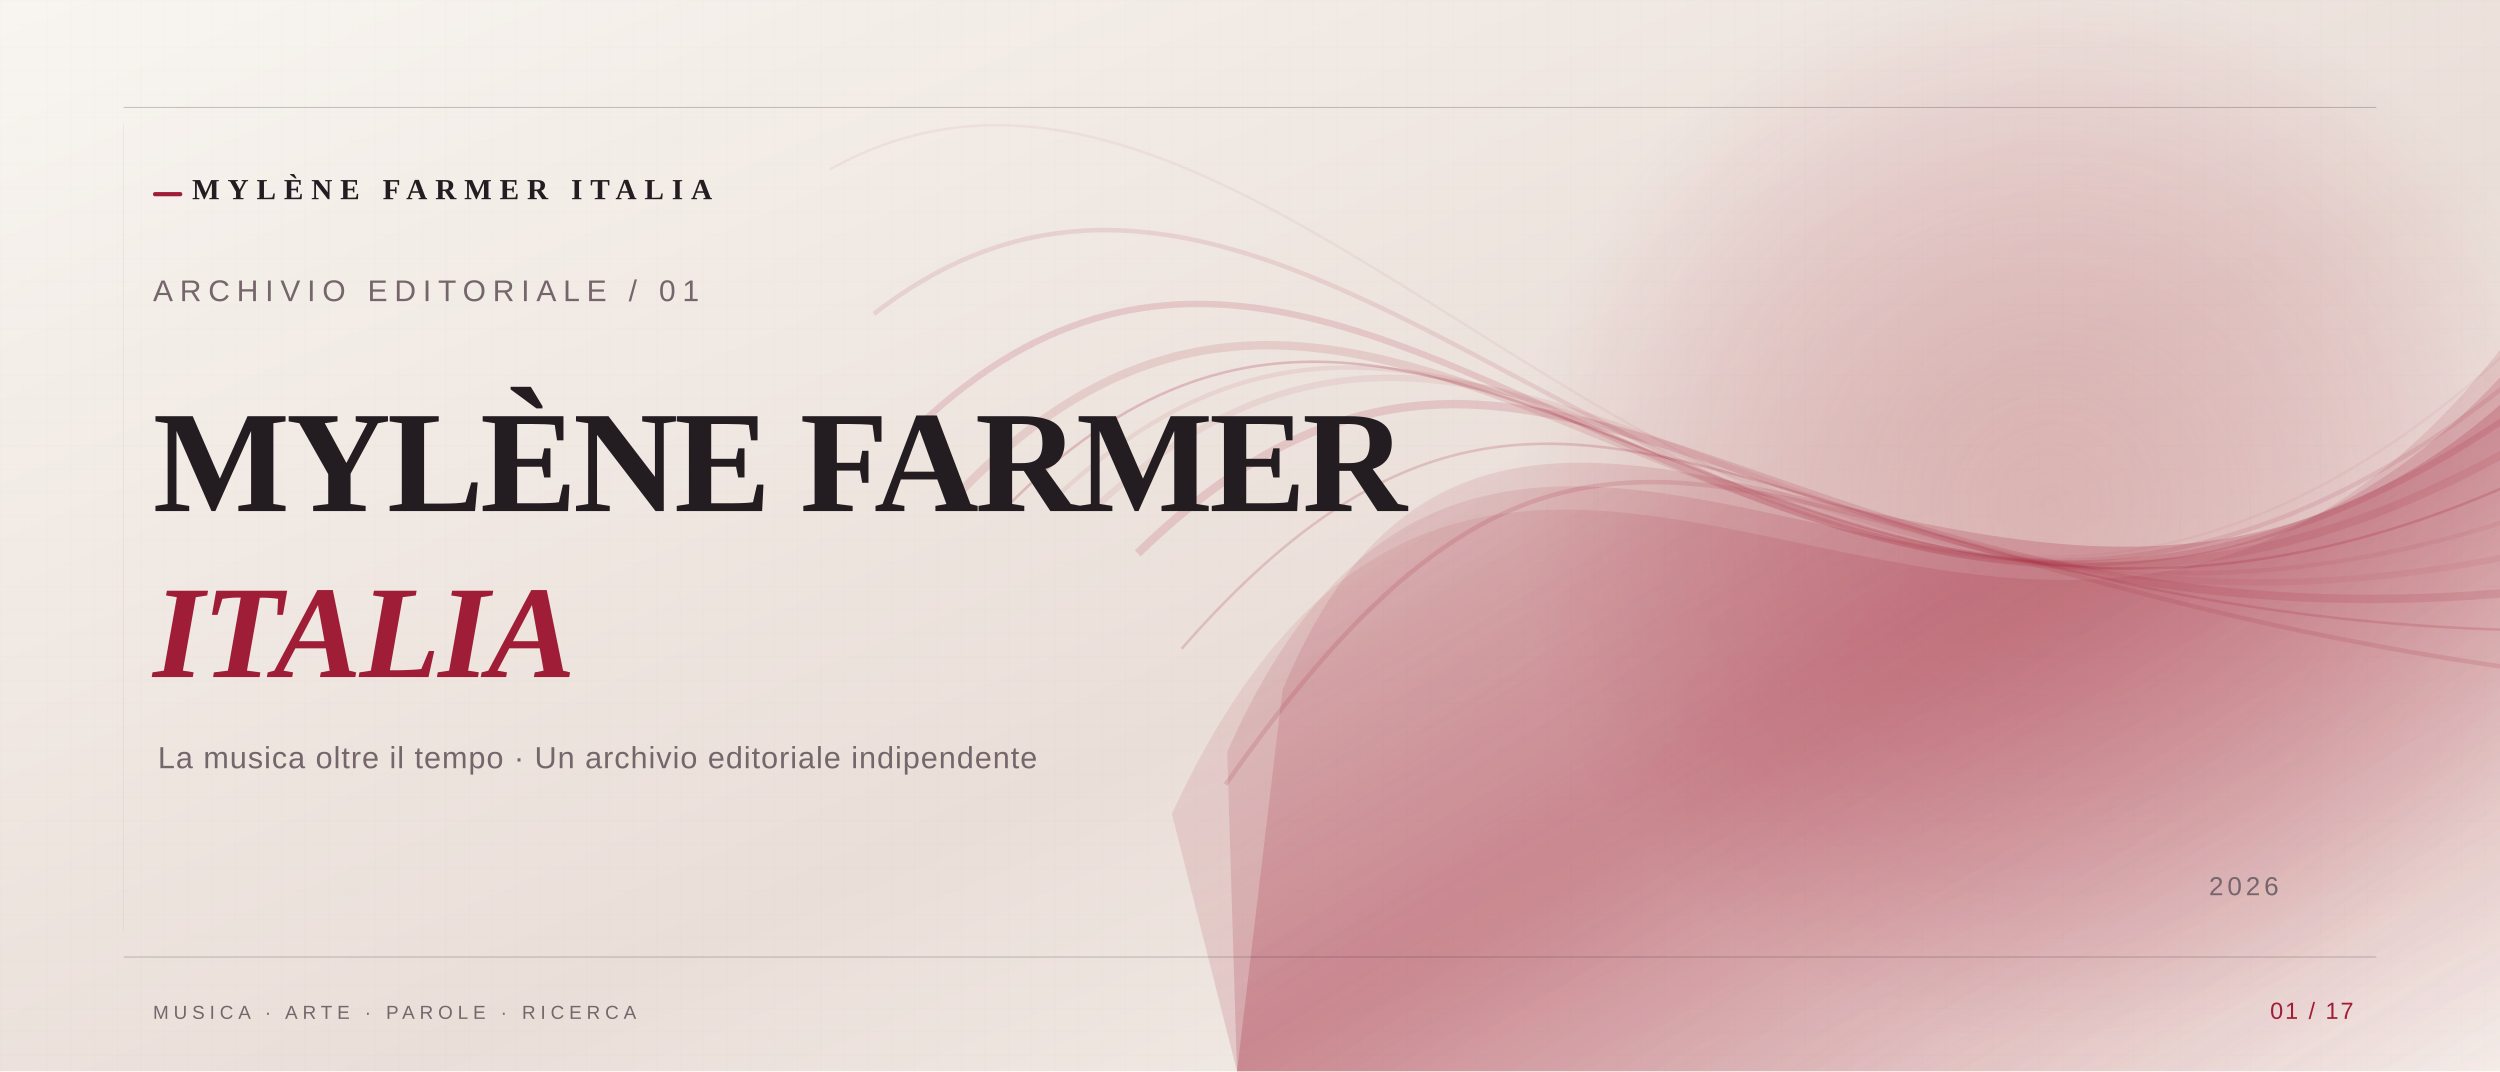
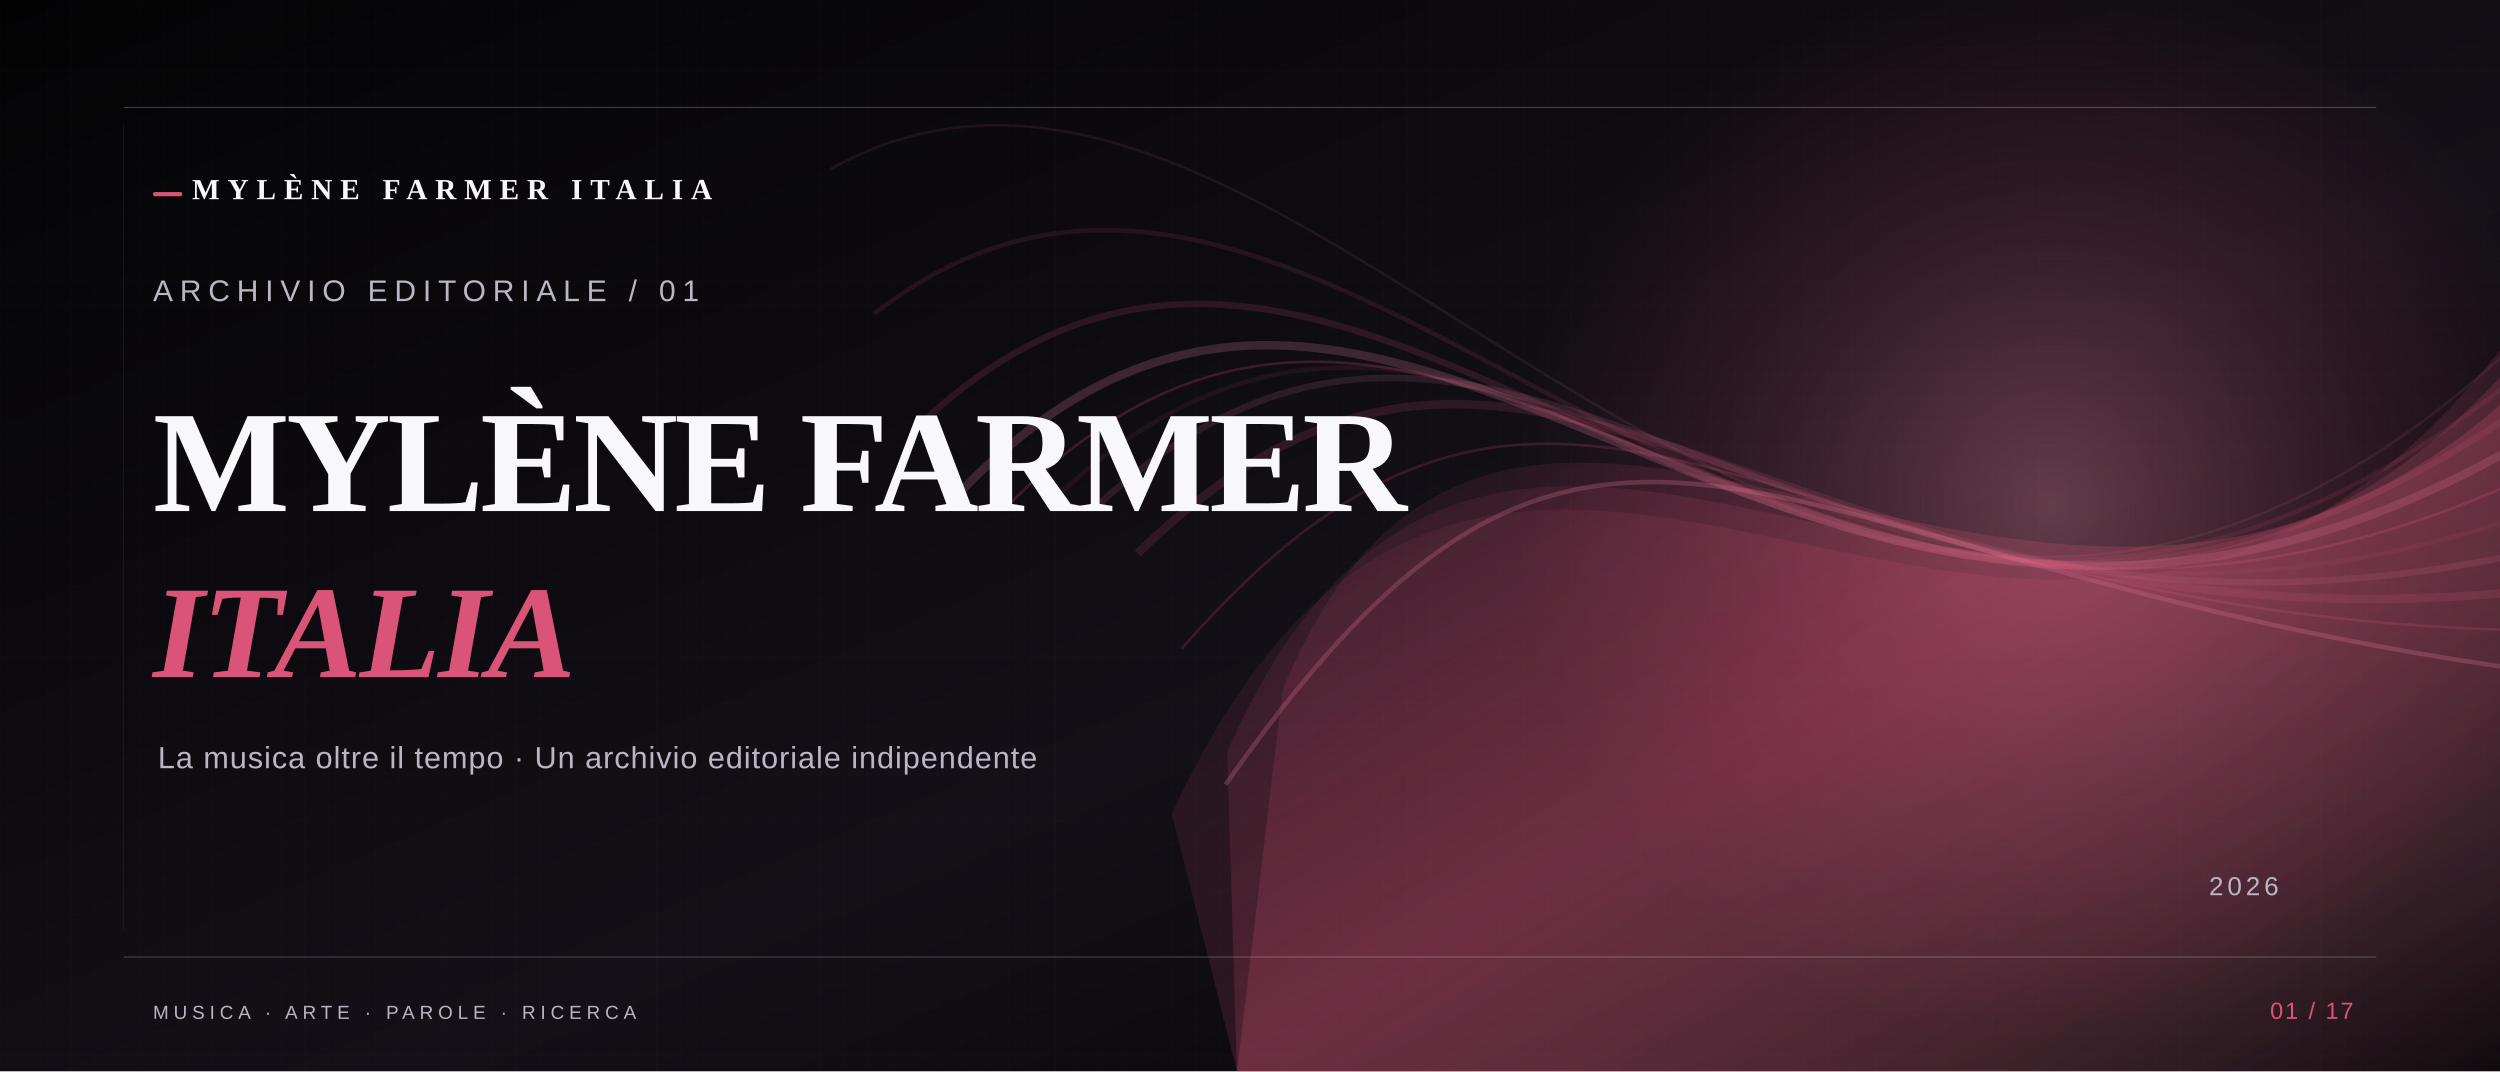
<svg xmlns="http://www.w3.org/2000/svg" width="7680" height="3291" viewBox="0 0 7680 3291" role="img" aria-label="Banner editoriale MYLÈNE FARMER ITALIA — Mylène Farmer Italia">
  <defs>
    <linearGradient id="base" x1="0" y1="0" x2="1" y2="1">
-       <stop offset="0" stop-color="#f8f5f0" />
-       <stop offset=".58" stop-color="#eaded8" />
-       <stop offset="1" stop-color="#f8f5f0" />
+       <stop offset="0" stop-color="#030304" />
+       <stop offset=".58" stop-color="#141017" />
+       <stop offset="1" stop-color="#030304" />
    </linearGradient>
    <radialGradient id="orb" cx="50%" cy="50%" r="50%">
-       <stop offset="0" stop-color="#b75c64" stop-opacity=".55" />
-       <stop offset=".65" stop-color="#9f1d36" stop-opacity=".19" />
-       <stop offset="1" stop-color="#9f1d36" stop-opacity="0" />
+       <stop offset="0" stop-color="#ff97b4" stop-opacity=".55" />
+       <stop offset=".65" stop-color="#d95478" stop-opacity=".19" />
+       <stop offset="1" stop-color="#d95478" stop-opacity="0" />
    </radialGradient>
    <linearGradient id="ribbon" x1="0" y1="0" x2="1" y2="1">
-       <stop offset="0" stop-color="#9f1d36" stop-opacity="0" />
-       <stop offset=".5" stop-color="#9f1d36" stop-opacity=".75" />
-       <stop offset="1" stop-color="#b75c64" stop-opacity="0" />
+       <stop offset="0" stop-color="#d95478" stop-opacity="0" />
+       <stop offset=".5" stop-color="#d95478" stop-opacity=".75" />
+       <stop offset="1" stop-color="#ff97b4" stop-opacity="0" />
    </linearGradient>
    <pattern id="micro" width="72" height="72" patternUnits="userSpaceOnUse">
-       <path d="M72 0H0V72" fill="none" stroke="#231d21" stroke-width="1" opacity=".045" />
+       <path d="M72 0H0V72" fill="none" stroke="#f8f7fa" stroke-width="1" opacity=".045" />
    </pattern>
  </defs>
  <rect width="7680" height="3291" fill="url(#base)" />
  <rect width="7680" height="3291" fill="url(#micro)" />
  <circle cx="6300" cy="1550" r="1660" fill="url(#orb)" opacity=".62" />
-   <path d="M 2550 520 C 4200 -400, 5850 3800, 8400 280" fill="none" stroke="#b75c64" stroke-width="8" opacity="0.080" />
-   <path d="M 2685 964 C 4290 -285, 5805 3590, 8400 485" fill="none" stroke="#9f1d36" stroke-width="14" opacity="0.115" />
-   <path d="M 2820 1310 C 4380 -170, 5760 3380, 8400 690" fill="none" stroke="#9f1d36" stroke-width="20" opacity="0.150" />
-   <path d="M 2955 1506 C 4470 -55, 5715 3170, 8400 895" fill="none" stroke="#b75c64" stroke-width="26" opacity="0.185" />
-   <path d="M 3090 1560 C 4560 60, 5670 2960, 8400 1100" fill="none" stroke="#9f1d36" stroke-width="8" opacity="0.220" />
-   <path d="M 3225 1546 C 4650 175, 5625 2750, 8400 1305" fill="none" stroke="#9f1d36" stroke-width="14" opacity="0.080" />
-   <path d="M 3360 1563 C 4740 290, 5580 2540, 8400 1510" fill="none" stroke="#b75c64" stroke-width="20" opacity="0.115" />
-   <path d="M 3495 1700 C 4830 405, 5535 2330, 8400 1715" fill="none" stroke="#9f1d36" stroke-width="26" opacity="0.150" />
-   <path d="M 3630 1993 C 4920 520, 5490 2120, 8400 1920" fill="none" stroke="#9f1d36" stroke-width="8" opacity="0.185" />
-   <path d="M 3765 2410 C 5010 635, 5445 1910, 8400 2125" fill="none" stroke="#b75c64" stroke-width="14" opacity="0.220" />
+   <path d="M 2550 520 C 4200 -400, 5850 3800, 8400 280" fill="none" stroke="#ff97b4" stroke-width="8" opacity="0.080" />
+   <path d="M 2685 964 C 4290 -285, 5805 3590, 8400 485" fill="none" stroke="#d95478" stroke-width="14" opacity="0.115" />
+   <path d="M 2820 1310 C 4380 -170, 5760 3380, 8400 690" fill="none" stroke="#d95478" stroke-width="20" opacity="0.150" />
+   <path d="M 2955 1506 C 4470 -55, 5715 3170, 8400 895" fill="none" stroke="#ff97b4" stroke-width="26" opacity="0.185" />
+   <path d="M 3090 1560 C 4560 60, 5670 2960, 8400 1100" fill="none" stroke="#d95478" stroke-width="8" opacity="0.220" />
+   <path d="M 3225 1546 C 4650 175, 5625 2750, 8400 1305" fill="none" stroke="#d95478" stroke-width="14" opacity="0.080" />
+   <path d="M 3360 1563 C 4740 290, 5580 2540, 8400 1510" fill="none" stroke="#ff97b4" stroke-width="20" opacity="0.115" />
+   <path d="M 3495 1700 C 4830 405, 5535 2330, 8400 1715" fill="none" stroke="#d95478" stroke-width="26" opacity="0.150" />
+   <path d="M 3630 1993 C 4920 520, 5490 2120, 8400 1920" fill="none" stroke="#d95478" stroke-width="8" opacity="0.185" />
+   <path d="M 3765 2410 C 5010 635, 5445 1910, 8400 2125" fill="none" stroke="#ff97b4" stroke-width="14" opacity="0.220" />
  <path d="M 3600 2500 C 4700 120, 6500 3400, 8050 500 L 8050 3291 L 3800 3291 Z" fill="url(#ribbon)" opacity="0.20" />
  <path d="M 3770 2310 C 4700 200, 6500 3150, 8050 670 L 8050 3291 L 3800 3291 Z" fill="url(#ribbon)" opacity="0.26" />
  <path d="M 3940 2120 C 4700 280, 6500 2900, 8050 840 L 8050 3291 L 3800 3291 Z" fill="url(#ribbon)" opacity="0.31" />
-   <path d="M 380 330 H 7300" stroke="#231d21" stroke-width="3" opacity=".26" />
-   <path d="M 380 2940 H 7300" stroke="#231d21" stroke-width="3" opacity=".26" />
-   <path d="M 380 380 V 2860" stroke="#231d21" stroke-width="2" opacity=".08" />
-   <rect x="470" y="590" width="90" height="13" rx="6" fill="#9f1d36" />
-   <text x="590" y="612" fill="#231d21" font-family="Times New Roman, Liberation Serif, serif" font-weight="700" font-size="90" letter-spacing="24">MYLÈNE FARMER ITALIA</text>
-   <text x="470" y="925" fill="#74666b" font-family="Arial, Helvetica, sans-serif" font-size="92" letter-spacing="21">ARCHIVIO EDITORIALE  /  01</text>
-   <text x="470" y="1570" fill="#231d21" font-family="Times New Roman, Liberation Serif, serif" font-weight="700" font-size="445" letter-spacing="-11">MYLÈNE FARMER</text>
-   <text x="470" y="2080" fill="#9f1d36" font-family="Times New Roman, Liberation Serif, serif" font-weight="700" font-style="italic" font-size="405" letter-spacing="-6">ITALIA</text>
-   <text x="485" y="2360" fill="#74666b" font-family="Arial, Helvetica, sans-serif" font-size="94" letter-spacing="3">La musica oltre il tempo · Un archivio editoriale indipendente</text>
-   <text x="7000" y="2750" text-anchor="end" fill="#74666b" font-family="Arial, Helvetica, sans-serif" font-size="80" letter-spacing="12">2026</text>
-   <text x="470" y="3130" fill="#74666b" font-family="Arial, Helvetica, sans-serif" font-size="58" letter-spacing="15">MUSICA  ·  ARTE  ·  PAROLE  ·  RICERCA</text>
-   <text x="7230" y="3130" text-anchor="end" fill="#9f1d36" font-family="Arial, Helvetica, sans-serif" font-size="72" letter-spacing="6">01 / 17</text>
+   <path d="M 380 330 H 7300" stroke="#f8f7fa" stroke-width="3" opacity=".26" />
+   <path d="M 380 2940 H 7300" stroke="#f8f7fa" stroke-width="3" opacity=".26" />
+   <path d="M 380 380 V 2860" stroke="#f8f7fa" stroke-width="2" opacity=".08" />
+   <rect x="470" y="590" width="90" height="13" rx="6" fill="#d95478" />
+   <text x="590" y="612" fill="#f8f7fa" font-family="Times New Roman, Liberation Serif, serif" font-weight="700" font-size="90" letter-spacing="24">MYLÈNE FARMER ITALIA</text>
+   <text x="470" y="925" fill="#bbb6c3" font-family="Arial, Helvetica, sans-serif" font-size="92" letter-spacing="21">ARCHIVIO EDITORIALE  /  01</text>
+   <text x="470" y="1570" fill="#f8f7fa" font-family="Times New Roman, Liberation Serif, serif" font-weight="700" font-size="445" letter-spacing="-11">MYLÈNE FARMER</text>
+   <text x="470" y="2080" fill="#d95478" font-family="Times New Roman, Liberation Serif, serif" font-weight="700" font-style="italic" font-size="405" letter-spacing="-6">ITALIA</text>
+   <text x="485" y="2360" fill="#bbb6c3" font-family="Arial, Helvetica, sans-serif" font-size="94" letter-spacing="3">La musica oltre il tempo · Un archivio editoriale indipendente</text>
+   <text x="7000" y="2750" text-anchor="end" fill="#bbb6c3" font-family="Arial, Helvetica, sans-serif" font-size="80" letter-spacing="12">2026</text>
+   <text x="470" y="3130" fill="#bbb6c3" font-family="Arial, Helvetica, sans-serif" font-size="58" letter-spacing="15">MUSICA  ·  ARTE  ·  PAROLE  ·  RICERCA</text>
+   <text x="7230" y="3130" text-anchor="end" fill="#d95478" font-family="Arial, Helvetica, sans-serif" font-size="72" letter-spacing="6">01 / 17</text>
</svg>
